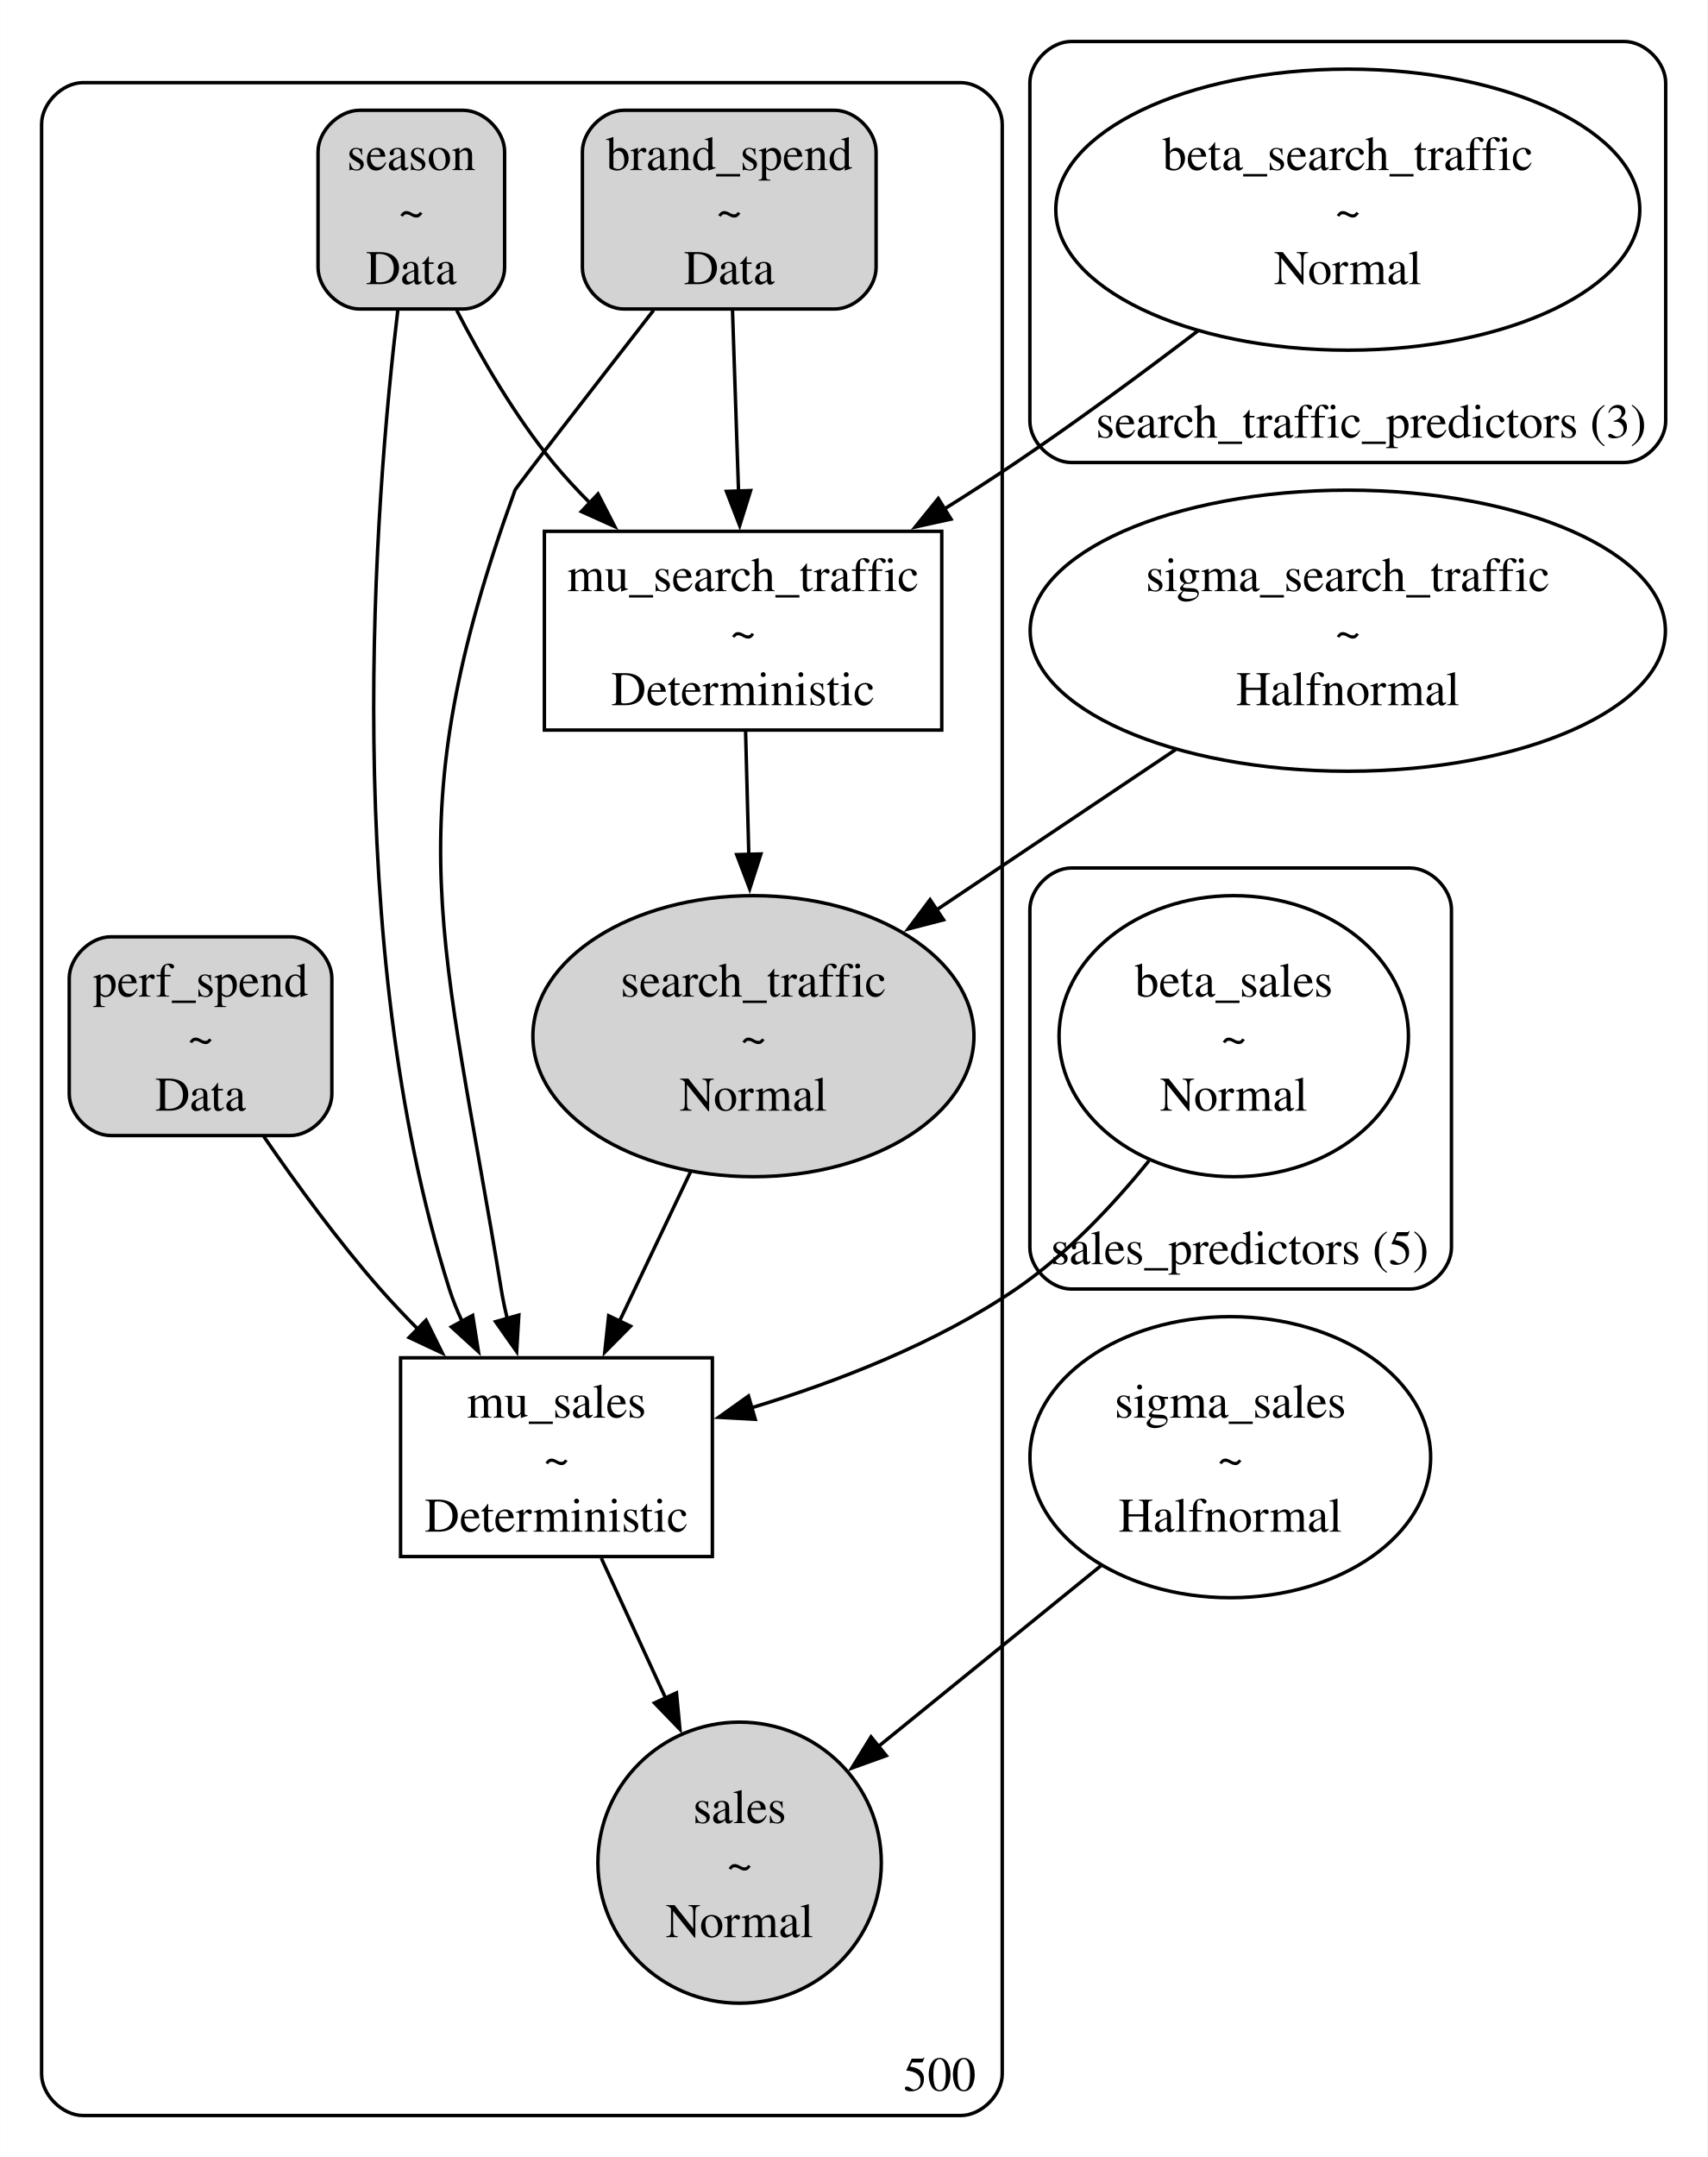
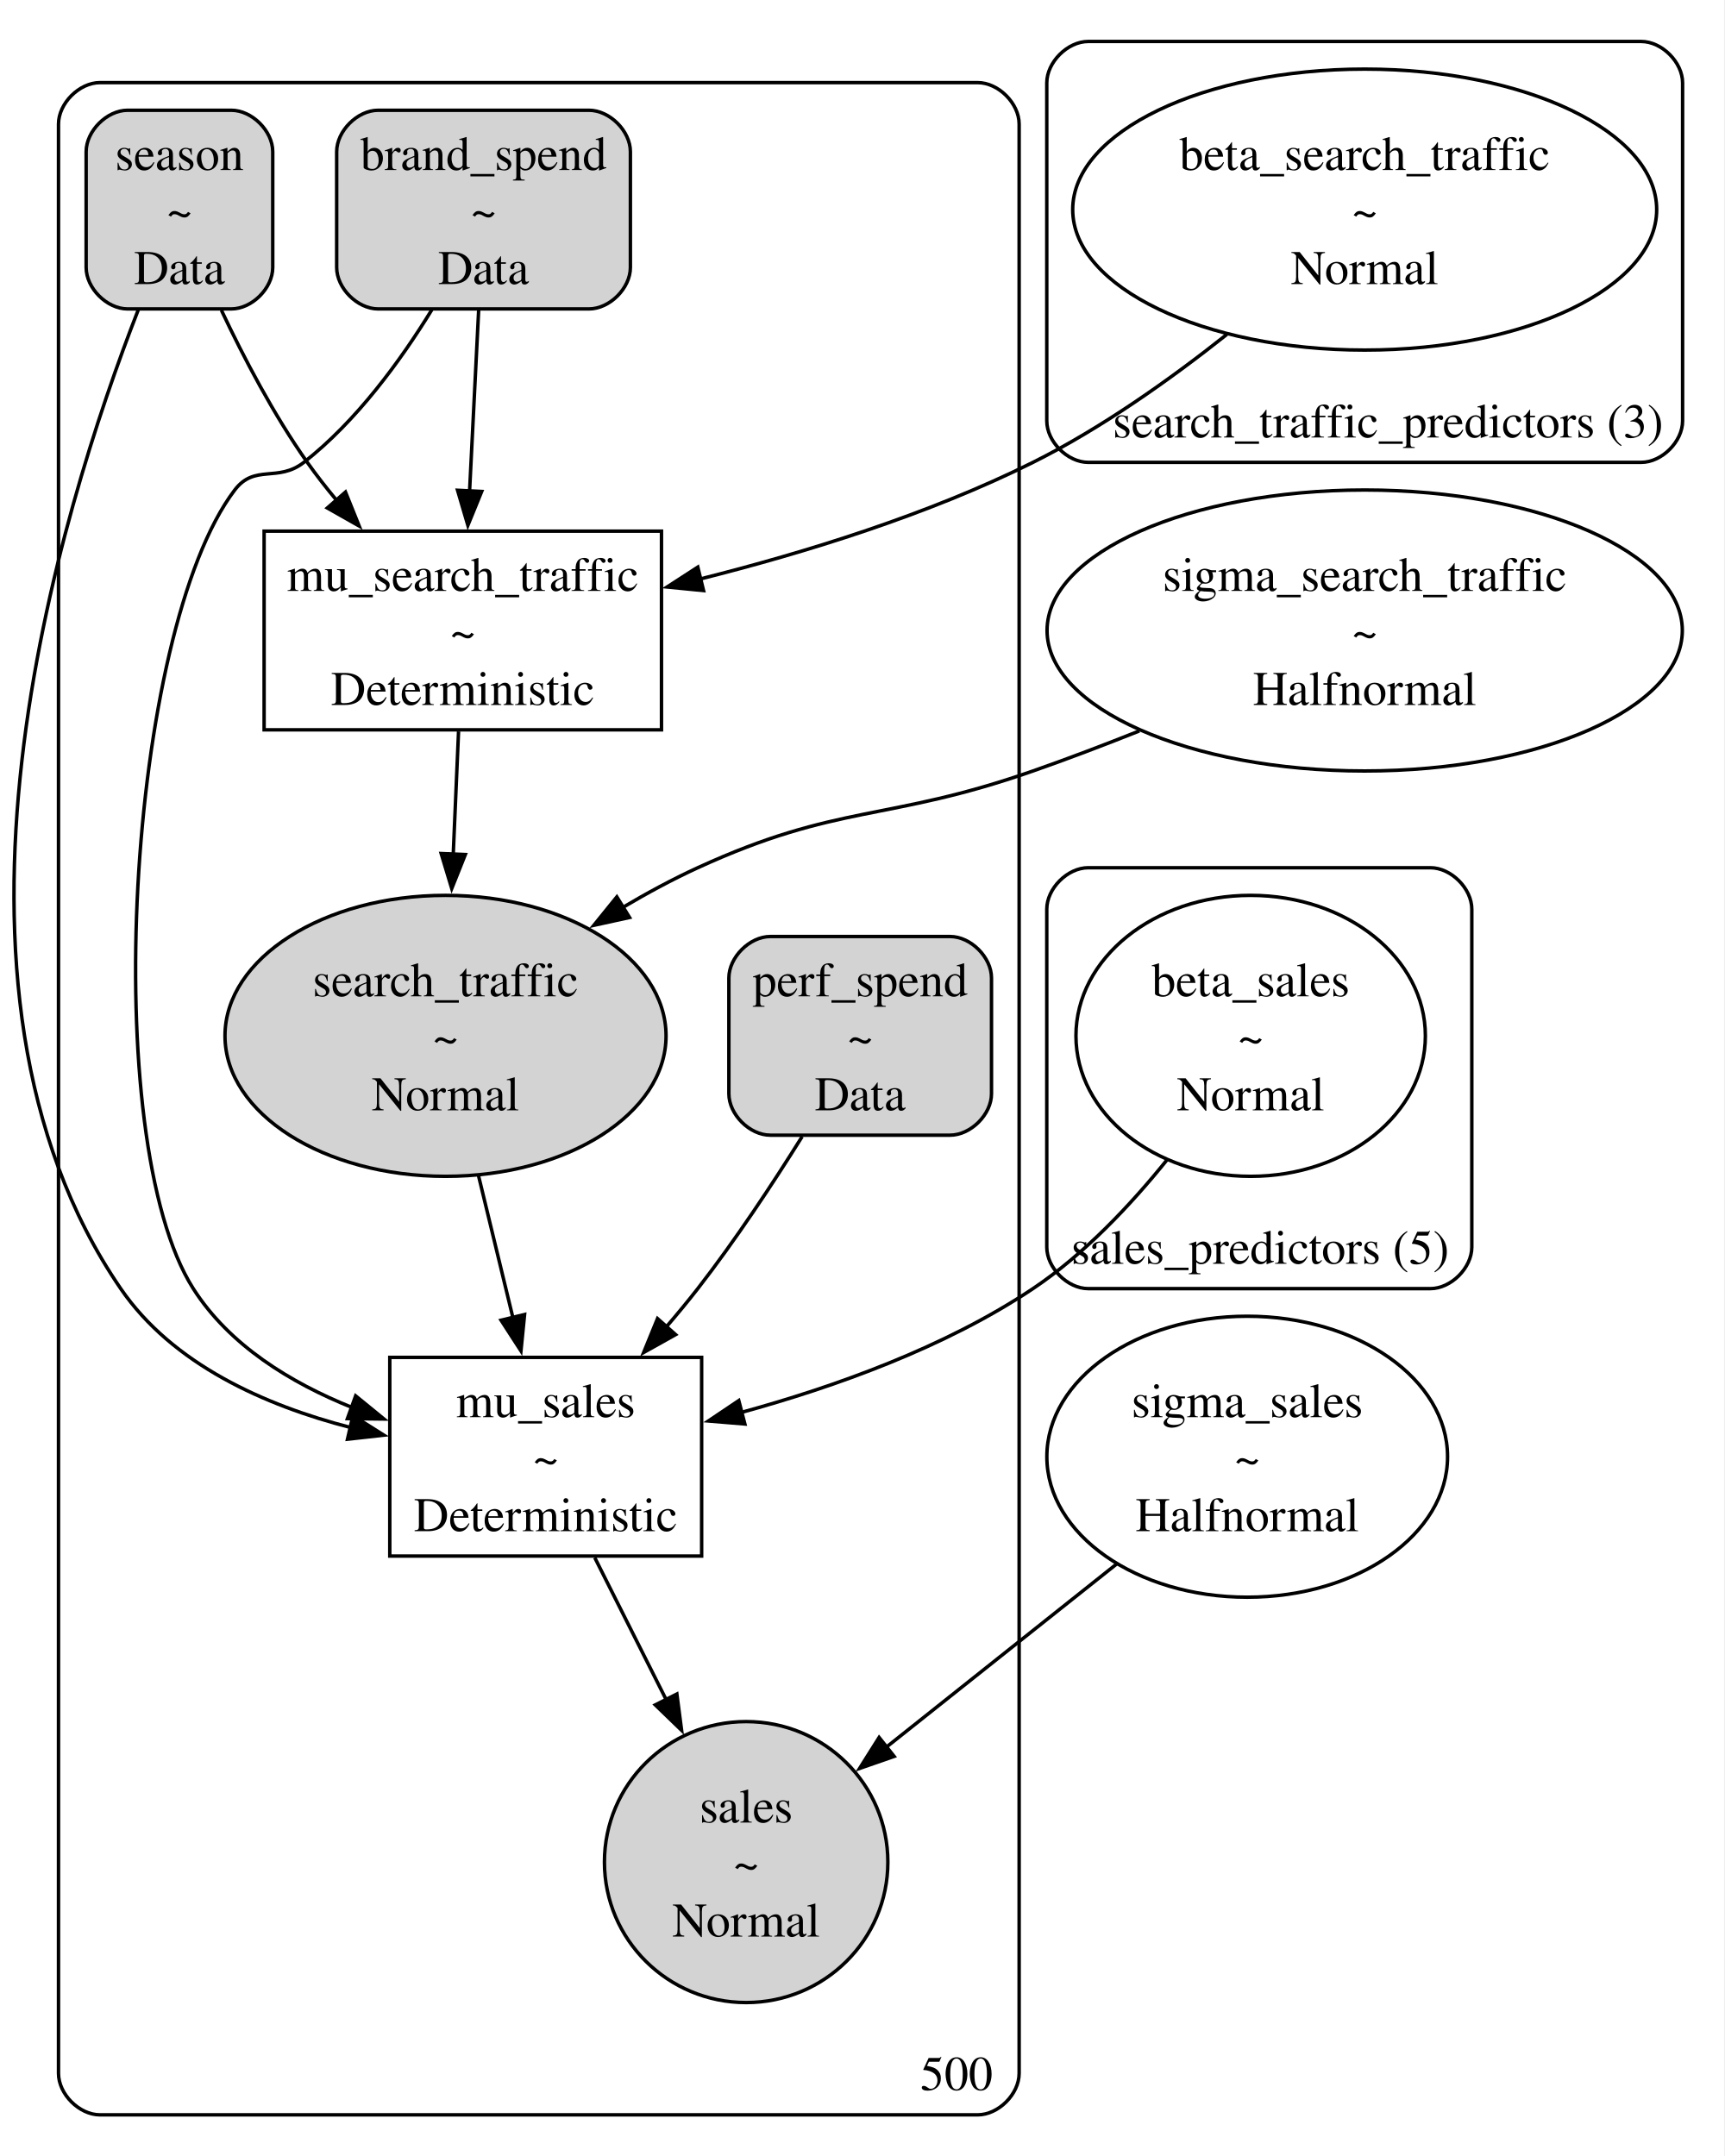
- <svg xmlns="http://www.w3.org/2000/svg" width="494pt" height="624pt" viewBox="0.00 0.00 494.00 624.09">
+ <svg xmlns="http://www.w3.org/2000/svg" width="499pt" height="624pt" viewBox="0.00 0.00 499.00 624.00">
  <g id="graph0" class="graph" transform="scale(1 1) rotate(0) translate(4 620.09)">
-     <polygon fill="white" stroke="none" points="-4,4 -4,-620.09 490,-620.09 490,4 -4,4" />
+     <polygon fill="white" stroke="none" points="-4,4 -4,-620.09 494.93,-620.09 494.93,4 -4,4" />
    <g id="clust1" class="cluster">
-       <path fill="none" stroke="black" d="M20,-8C20,-8 274,-8 274,-8 280,-8 286,-14 286,-20 286,-20 286,-584.18 286,-584.18 286,-590.18 280,-596.18 274,-596.18 274,-596.18 20,-596.18 20,-596.18 14,-596.18 8,-590.18 8,-584.18 8,-584.18 8,-20 8,-20 8,-14 14,-8 20,-8" />
-       <text text-anchor="middle" x="267.88" y="-15.2" font-family="Times,serif" font-size="14.00">500</text>
+       <path fill="none" stroke="black" d="M24.93,-8C24.93,-8 278.93,-8 278.93,-8 284.93,-8 290.93,-14 290.93,-20 290.93,-20 290.93,-584.18 290.93,-584.18 290.93,-590.18 284.93,-596.18 278.93,-596.18 278.93,-596.18 24.93,-596.18 24.93,-596.18 18.93,-596.18 12.93,-590.18 12.93,-584.18 12.93,-584.18 12.93,-20 12.93,-20 12.93,-14 18.93,-8 24.93,-8" />
+       <text xml:space="preserve" text-anchor="middle" x="272.8" y="-15.2" font-family="Times,serif" font-size="14.00">500</text>
    </g>
    <g id="clust2" class="cluster">
-       <path fill="none" stroke="black" d="M306,-247.13C306,-247.13 404,-247.13 404,-247.13 410,-247.13 416,-253.13 416,-259.13 416,-259.13 416,-356.95 416,-356.95 416,-362.95 410,-368.95 404,-368.95 404,-368.95 306,-368.95 306,-368.95 300,-368.95 294,-362.95 294,-356.95 294,-356.95 294,-259.13 294,-259.13 294,-253.13 300,-247.13 306,-247.13" />
-       <text text-anchor="middle" x="354.75" y="-254.33" font-family="Times,serif" font-size="14.00">sales_predictors (5)</text>
+       <path fill="none" stroke="black" d="M310.93,-247.13C310.93,-247.13 409.93,-247.13 409.93,-247.13 415.93,-247.13 421.93,-253.13 421.93,-259.13 421.93,-259.13 421.93,-356.95 421.93,-356.95 421.93,-362.95 415.93,-368.95 409.93,-368.95 409.93,-368.95 310.93,-368.95 310.93,-368.95 304.93,-368.95 298.93,-362.95 298.93,-356.95 298.93,-356.95 298.93,-259.13 298.93,-259.13 298.93,-253.13 304.93,-247.13 310.93,-247.13" />
+       <text xml:space="preserve" text-anchor="middle" x="360.68" y="-254.33" font-family="Times,serif" font-size="14.00">sales_predictors (5)</text>
    </g>
    <g id="clust3" class="cluster">
-       <path fill="none" stroke="black" d="M306,-486.27C306,-486.27 466,-486.27 466,-486.27 472,-486.27 478,-492.27 478,-498.27 478,-498.27 478,-596.09 478,-596.09 478,-602.09 472,-608.09 466,-608.09 466,-608.09 306,-608.09 306,-608.09 300,-608.09 294,-602.09 294,-596.09 294,-596.09 294,-498.27 294,-498.27 294,-492.27 300,-486.27 306,-486.27" />
-       <text text-anchor="middle" x="392.75" y="-493.47" font-family="Times,serif" font-size="14.00">search_traffic_predictors (3)</text>
+       <path fill="none" stroke="black" d="M310.93,-486.27C310.93,-486.27 470.93,-486.27 470.93,-486.27 476.93,-486.27 482.93,-492.27 482.93,-498.27 482.93,-498.27 482.93,-596.09 482.93,-596.09 482.93,-602.09 476.93,-608.09 470.93,-608.09 470.93,-608.09 310.93,-608.09 310.93,-608.09 304.93,-608.09 298.93,-602.09 298.93,-596.09 298.93,-596.09 298.93,-498.27 298.93,-498.27 298.93,-492.27 304.93,-486.27 310.93,-486.27" />
+       <text xml:space="preserve" text-anchor="middle" x="397.68" y="-493.47" font-family="Times,serif" font-size="14.00">search_traffic_predictors (3)</text>
    </g>
    <g id="node1" class="node">
-       <ellipse fill="lightgrey" stroke="black" cx="210" cy="-81.16" rx="41.01" ry="40.66" />
-       <text text-anchor="middle" x="210" y="-92.61" font-family="Times,serif" font-size="14.00">sales</text>
-       <text text-anchor="middle" x="210" y="-76.11" font-family="Times,serif" font-size="14.00">~</text>
-       <text text-anchor="middle" x="210" y="-59.61" font-family="Times,serif" font-size="14.00">Normal</text>
+       <ellipse fill="lightgrey" stroke="black" cx="211.93" cy="-81.16" rx="41.01" ry="40.66" />
+       <text xml:space="preserve" text-anchor="middle" x="211.93" y="-92.61" font-family="Times,serif" font-size="14.00">sales</text>
+       <text xml:space="preserve" text-anchor="middle" x="211.93" y="-76.11" font-family="Times,serif" font-size="14.00">~</text>
+       <text xml:space="preserve" text-anchor="middle" x="211.93" y="-59.61" font-family="Times,serif" font-size="14.00">Normal</text>
    </g>
    <g id="node2" class="node">
-       <polygon fill="none" stroke="black" points="202.12,-227.23 111.88,-227.23 111.88,-169.73 202.12,-169.73 202.12,-227.23" />
-       <text text-anchor="middle" x="157" y="-209.93" font-family="Times,serif" font-size="14.00">mu_sales</text>
-       <text text-anchor="middle" x="157" y="-193.43" font-family="Times,serif" font-size="14.00">~</text>
-       <text text-anchor="middle" x="157" y="-176.93" font-family="Times,serif" font-size="14.00">Deterministic</text>
+       <polygon fill="none" stroke="black" points="199.05,-227.23 108.8,-227.23 108.8,-169.73 199.05,-169.73 199.05,-227.23" />
+       <text xml:space="preserve" text-anchor="middle" x="153.93" y="-209.93" font-family="Times,serif" font-size="14.00">mu_sales</text>
+       <text xml:space="preserve" text-anchor="middle" x="153.93" y="-193.43" font-family="Times,serif" font-size="14.00">~</text>
+       <text xml:space="preserve" text-anchor="middle" x="153.93" y="-176.93" font-family="Times,serif" font-size="14.00">Deterministic</text>
+     </g>
+     <g id="edge11" class="edge">
+       <path fill="none" stroke="black" d="M168.12,-169.27C174.38,-156.82 181.9,-141.87 188.92,-127.89" />
+       <polygon fill="black" stroke="black" points="191.88,-129.8 193.25,-119.29 185.63,-126.65 191.88,-129.8" />
+     </g>
+     <g id="node3" class="node">
+       <path fill="lightgrey" stroke="black" d="M270.93,-349.04C270.93,-349.04 218.93,-349.04 218.93,-349.04 212.93,-349.04 206.93,-343.04 206.93,-337.04 206.93,-337.04 206.93,-303.54 206.93,-303.54 206.93,-297.54 212.93,-291.54 218.93,-291.54 218.93,-291.54 270.93,-291.54 270.93,-291.54 276.93,-291.54 282.93,-297.54 282.93,-303.54 282.93,-303.54 282.93,-337.04 282.93,-337.04 282.93,-343.04 276.93,-349.04 270.93,-349.04" />
+       <text xml:space="preserve" text-anchor="middle" x="244.93" y="-331.74" font-family="Times,serif" font-size="14.00">perf_spend</text>
+       <text xml:space="preserve" text-anchor="middle" x="244.93" y="-315.24" font-family="Times,serif" font-size="14.00">~</text>
+       <text xml:space="preserve" text-anchor="middle" x="244.93" y="-298.74" font-family="Times,serif" font-size="14.00">Data</text>
+     </g>
+     <g id="edge3" class="edge">
+       <path fill="none" stroke="black" d="M228.13,-291.13C219.6,-277.47 208.76,-261.06 197.93,-247.13 195.05,-243.44 191.94,-239.68 188.76,-235.98" />
+       <polygon fill="black" stroke="black" points="191.52,-233.82 182.27,-228.65 186.28,-238.46 191.52,-233.82" />
+     </g>
+     <g id="node4" class="node">
+       <polygon fill="none" stroke="black" points="187.43,-466.36 72.43,-466.36 72.43,-408.86 187.43,-408.86 187.43,-466.36" />
+       <text xml:space="preserve" text-anchor="middle" x="129.93" y="-449.06" font-family="Times,serif" font-size="14.00">mu_search_traffic</text>
+       <text xml:space="preserve" text-anchor="middle" x="129.93" y="-432.56" font-family="Times,serif" font-size="14.00">~</text>
+       <text xml:space="preserve" text-anchor="middle" x="129.93" y="-416.06" font-family="Times,serif" font-size="14.00">Deterministic</text>
+     </g>
+     <g id="node5" class="node">
+       <ellipse fill="lightgrey" stroke="black" cx="124.93" cy="-320.29" rx="63.82" ry="40.66" />
+       <text xml:space="preserve" text-anchor="middle" x="124.93" y="-331.74" font-family="Times,serif" font-size="14.00">search_traffic</text>
+       <text xml:space="preserve" text-anchor="middle" x="124.93" y="-315.24" font-family="Times,serif" font-size="14.00">~</text>
+       <text xml:space="preserve" text-anchor="middle" x="124.93" y="-298.74" font-family="Times,serif" font-size="14.00">Normal</text>
+     </g>
+     <g id="edge1" class="edge">
+       <path fill="none" stroke="black" d="M128.7,-408.4C128.23,-397.58 127.68,-384.86 127.15,-372.54" />
+       <polygon fill="black" stroke="black" points="130.66,-372.76 126.73,-362.92 123.67,-373.06 130.66,-372.76" />
+     </g>
+     <g id="edge4" class="edge">
+       <path fill="none" stroke="black" d="M134.5,-279.73C137.69,-266.55 141.24,-251.88 144.43,-238.72" />
+       <polygon fill="black" stroke="black" points="147.81,-239.64 146.76,-229.1 141,-237.99 147.81,-239.64" />
+     </g>
+     <g id="node6" class="node">
+       <path fill="lightgrey" stroke="black" d="M62.93,-588.18C62.93,-588.18 32.93,-588.18 32.93,-588.18 26.93,-588.18 20.93,-582.18 20.93,-576.18 20.93,-576.18 20.93,-542.68 20.93,-542.68 20.93,-536.68 26.93,-530.68 32.93,-530.68 32.93,-530.68 62.93,-530.68 62.93,-530.68 68.93,-530.68 74.93,-536.68 74.93,-542.68 74.93,-542.68 74.93,-576.18 74.93,-576.18 74.93,-582.18 68.93,-588.18 62.93,-588.18" />
+       <text xml:space="preserve" text-anchor="middle" x="47.93" y="-570.88" font-family="Times,serif" font-size="14.00">season</text>
+       <text xml:space="preserve" text-anchor="middle" x="47.93" y="-554.38" font-family="Times,serif" font-size="14.00">~</text>
+       <text xml:space="preserve" text-anchor="middle" x="47.93" y="-537.88" font-family="Times,serif" font-size="14.00">Data</text>
+     </g>
+     <g id="edge6" class="edge">
+       <path fill="none" stroke="black" d="M36.03,-530.46C13.22,-472.02 -29.33,-335.1 30.93,-247.13 45.97,-225.18 72.69,-213.34 97.4,-206.95" />
+       <polygon fill="black" stroke="black" points="98.13,-210.37 107.09,-204.72 96.56,-203.55 98.13,-210.37" />
+     </g>
+     <g id="edge8" class="edge">
+       <path fill="none" stroke="black" d="M60.07,-530.3C66.58,-516.5 75.26,-499.95 84.93,-486.27 87.51,-482.61 90.37,-478.95 93.35,-475.37" />
+       <polygon fill="black" stroke="black" points="95.98,-477.68 99.94,-467.85 90.72,-473.07 95.98,-477.68" />
+     </g>
+     <g id="node7" class="node">
+       <path fill="lightgrey" stroke="black" d="M166.43,-588.18C166.43,-588.18 105.43,-588.18 105.43,-588.18 99.43,-588.18 93.43,-582.18 93.43,-576.18 93.43,-576.18 93.43,-542.68 93.43,-542.68 93.43,-536.68 99.43,-530.68 105.43,-530.68 105.43,-530.68 166.43,-530.68 166.43,-530.68 172.43,-530.68 178.43,-536.68 178.43,-542.68 178.43,-542.68 178.43,-576.18 178.43,-576.18 178.43,-582.18 172.43,-588.18 166.43,-588.18" />
+       <text xml:space="preserve" text-anchor="middle" x="135.93" y="-570.88" font-family="Times,serif" font-size="14.00">brand_spend</text>
+       <text xml:space="preserve" text-anchor="middle" x="135.93" y="-554.38" font-family="Times,serif" font-size="14.00">~</text>
+       <text xml:space="preserve" text-anchor="middle" x="135.93" y="-537.88" font-family="Times,serif" font-size="14.00">Data</text>
+     </g>
+     <g id="edge7" class="edge">
+       <path fill="none" stroke="black" d="M120.96,-530.42C111.89,-515.64 99.13,-498.16 83.93,-486.27 76.38,-480.37 69.72,-485.89 63.93,-478.27 32.81,-437.32 24.31,-290.52 51.93,-247.13 62.36,-230.74 80.08,-219.89 97.85,-212.75" />
+       <polygon fill="black" stroke="black" points="98.92,-216.09 107.13,-209.39 96.54,-209.51 98.92,-216.09" />
+     </g>
+     <g id="edge10" class="edge">
+       <path fill="none" stroke="black" d="M134.52,-530.34C133.74,-514.71 132.75,-495.02 131.89,-477.89" />
+       <polygon fill="black" stroke="black" points="135.4,-477.85 131.4,-468.04 128.41,-478.2 135.4,-477.85" />
+     </g>
+     <g id="node8" class="node">
+       <ellipse fill="none" stroke="black" cx="357.93" cy="-320.29" rx="50.56" ry="40.66" />
+       <text xml:space="preserve" text-anchor="middle" x="357.93" y="-331.74" font-family="Times,serif" font-size="14.00">beta_sales</text>
+       <text xml:space="preserve" text-anchor="middle" x="357.93" y="-315.24" font-family="Times,serif" font-size="14.00">~</text>
+       <text xml:space="preserve" text-anchor="middle" x="357.93" y="-298.74" font-family="Times,serif" font-size="14.00">Normal</text>
+     </g>
+     <g id="edge5" class="edge">
+       <path fill="none" stroke="black" d="M333.78,-284.47C323.15,-271.26 309.72,-257.03 294.93,-247.13 269.54,-230.15 237.53,-218.69 210.43,-211.27" />
+       <polygon fill="black" stroke="black" points="211.56,-207.95 201,-208.82 209.8,-214.73 211.56,-207.95" />
+     </g>
+     <g id="node9" class="node">
+       <ellipse fill="none" stroke="black" cx="356.93" cy="-198.48" rx="57.98" ry="40.66" />
+       <text xml:space="preserve" text-anchor="middle" x="356.93" y="-209.93" font-family="Times,serif" font-size="14.00">sigma_sales</text>
+       <text xml:space="preserve" text-anchor="middle" x="356.93" y="-193.43" font-family="Times,serif" font-size="14.00">~</text>
+       <text xml:space="preserve" text-anchor="middle" x="356.93" y="-176.93" font-family="Times,serif" font-size="14.00">Halfnormal</text>
    </g>
    <g id="edge12" class="edge">
-       <path fill="none" stroke="black" d="M169.97,-169.27C175.58,-157.05 182.31,-142.41 188.63,-128.66" />
-       <polygon fill="black" stroke="black" points="191.73,-130.29 192.73,-119.74 185.37,-127.37 191.73,-130.29" />
+       <path fill="none" stroke="black" d="M319.21,-167.48C298.74,-151.2 273.43,-131.07 252.53,-114.45" />
+       <polygon fill="black" stroke="black" points="254.76,-111.75 244.76,-108.27 250.41,-117.23 254.76,-111.75" />
    </g>
-     <g id="node3" class="node">
-       <path fill="lightgrey" stroke="black" d="M130,-588.18C130,-588.18 100,-588.18 100,-588.18 94,-588.18 88,-582.18 88,-576.18 88,-576.18 88,-542.68 88,-542.68 88,-536.68 94,-530.68 100,-530.68 100,-530.68 130,-530.68 130,-530.68 136,-530.68 142,-536.68 142,-542.68 142,-542.68 142,-576.18 142,-576.18 142,-582.18 136,-588.18 130,-588.18" />
-       <text text-anchor="middle" x="115" y="-570.88" font-family="Times,serif" font-size="14.00">season</text>
-       <text text-anchor="middle" x="115" y="-554.38" font-family="Times,serif" font-size="14.00">~</text>
-       <text text-anchor="middle" x="115" y="-537.88" font-family="Times,serif" font-size="14.00">Data</text>
+     <g id="node10" class="node">
+       <ellipse fill="none" stroke="black" cx="390.93" cy="-437.61" rx="91.92" ry="40.66" />
+       <text xml:space="preserve" text-anchor="middle" x="390.93" y="-449.06" font-family="Times,serif" font-size="14.00">sigma_search_traffic</text>
+       <text xml:space="preserve" text-anchor="middle" x="390.93" y="-432.56" font-family="Times,serif" font-size="14.00">~</text>
+       <text xml:space="preserve" text-anchor="middle" x="390.93" y="-416.06" font-family="Times,serif" font-size="14.00">Halfnormal</text>
    </g>
-     <g id="edge5" class="edge">
-       <path fill="none" stroke="black" d="M111.11,-530.53C104.43,-475.02 94.31,-347.43 126,-247.13 126.99,-244 128.25,-240.88 129.68,-237.81" />
-       <polygon fill="black" stroke="black" points="132.75,-239.5 134.42,-229.03 126.59,-236.17 132.75,-239.5" />
+     <g id="edge2" class="edge">
+       <path fill="none" stroke="black" d="M325.72,-408.54C315.48,-404.46 304.97,-400.46 294.93,-396.95 252.57,-382.14 238.72,-387.65 197.93,-368.95 190.64,-365.61 183.25,-361.62 176.1,-357.38" />
+       <polygon fill="black" stroke="black" points="178.19,-354.55 167.84,-352.28 174.51,-360.51 178.19,-354.55" />
    </g>
-     <g id="node6" class="node">
-       <polygon fill="none" stroke="black" points="268.5,-466.36 153.5,-466.36 153.5,-408.86 268.5,-408.86 268.5,-466.36" />
-       <text text-anchor="middle" x="211" y="-449.06" font-family="Times,serif" font-size="14.00">mu_search_traffic</text>
-       <text text-anchor="middle" x="211" y="-432.56" font-family="Times,serif" font-size="14.00">~</text>
-       <text text-anchor="middle" x="211" y="-416.06" font-family="Times,serif" font-size="14.00">Deterministic</text>
+     <g id="node11" class="node">
+       <ellipse fill="none" stroke="black" cx="390.93" cy="-559.43" rx="84.5" ry="40.66" />
+       <text xml:space="preserve" text-anchor="middle" x="390.93" y="-570.88" font-family="Times,serif" font-size="14.00">beta_search_traffic</text>
+       <text xml:space="preserve" text-anchor="middle" x="390.93" y="-554.38" font-family="Times,serif" font-size="14.00">~</text>
+       <text xml:space="preserve" text-anchor="middle" x="390.93" y="-537.88" font-family="Times,serif" font-size="14.00">Normal</text>
    </g>
    <g id="edge9" class="edge">
-       <path fill="none" stroke="black" d="M128.14,-530.29C135.34,-516.33 145.04,-499.64 156,-486.27 159.33,-482.21 163.03,-478.21 166.89,-474.36" />
-       <polygon fill="black" stroke="black" points="169.02,-477.16 173.87,-467.74 164.21,-472.08 169.02,-477.16" />
-     </g>
-     <g id="node4" class="node">
-       <ellipse fill="lightgrey" stroke="black" cx="214" cy="-320.29" rx="63.82" ry="40.66" />
-       <text text-anchor="middle" x="214" y="-331.74" font-family="Times,serif" font-size="14.00">search_traffic</text>
-       <text text-anchor="middle" x="214" y="-315.24" font-family="Times,serif" font-size="14.00">~</text>
-       <text text-anchor="middle" x="214" y="-298.74" font-family="Times,serif" font-size="14.00">Normal</text>
-     </g>
-     <g id="edge7" class="edge">
-       <path fill="none" stroke="black" d="M195.81,-281.05C189.21,-267.19 181.77,-251.54 175.17,-237.68" />
-       <polygon fill="black" stroke="black" points="178.43,-236.38 170.98,-228.86 172.11,-239.39 178.43,-236.38" />
-     </g>
-     <g id="node5" class="node">
-       <path fill="lightgrey" stroke="black" d="M80,-349.04C80,-349.04 28,-349.04 28,-349.04 22,-349.04 16,-343.04 16,-337.04 16,-337.04 16,-303.54 16,-303.54 16,-297.54 22,-291.54 28,-291.54 28,-291.54 80,-291.54 80,-291.54 86,-291.54 92,-297.54 92,-303.54 92,-303.54 92,-337.04 92,-337.04 92,-343.04 86,-349.04 80,-349.04" />
-       <text text-anchor="middle" x="54" y="-331.74" font-family="Times,serif" font-size="14.00">perf_spend</text>
-       <text text-anchor="middle" x="54" y="-315.24" font-family="Times,serif" font-size="14.00">~</text>
-       <text text-anchor="middle" x="54" y="-298.74" font-family="Times,serif" font-size="14.00">Data</text>
-     </g>
-     <g id="edge3" class="edge">
-       <path fill="none" stroke="black" d="M72.31,-291.26C81.77,-277.49 93.86,-260.93 106,-247.13 109.47,-243.19 113.23,-239.22 117.08,-235.34" />
-       <polygon fill="black" stroke="black" points="119.26,-238.1 123.96,-228.6 114.36,-233.1 119.26,-238.1" />
-     </g>
-     <g id="edge1" class="edge">
-       <path fill="none" stroke="black" d="M211.73,-408.4C212.02,-397.58 212.35,-384.86 212.67,-372.54" />
-       <polygon fill="black" stroke="black" points="216.16,-373.01 212.92,-362.92 209.16,-372.82 216.16,-373.01" />
-     </g>
-     <g id="node7" class="node">
-       <path fill="lightgrey" stroke="black" d="M237.5,-588.18C237.5,-588.18 176.5,-588.18 176.5,-588.18 170.5,-588.18 164.5,-582.18 164.5,-576.18 164.5,-576.18 164.5,-542.68 164.5,-542.68 164.5,-536.68 170.5,-530.68 176.5,-530.68 176.5,-530.68 237.5,-530.68 237.5,-530.68 243.5,-530.68 249.5,-536.68 249.5,-542.68 249.5,-542.68 249.5,-576.18 249.5,-576.18 249.5,-582.18 243.5,-588.18 237.5,-588.18" />
-       <text text-anchor="middle" x="207" y="-570.88" font-family="Times,serif" font-size="14.00">brand_spend</text>
-       <text text-anchor="middle" x="207" y="-554.38" font-family="Times,serif" font-size="14.00">~</text>
-       <text text-anchor="middle" x="207" y="-537.88" font-family="Times,serif" font-size="14.00">Data</text>
-     </g>
-     <g id="edge6" class="edge">
-       <path fill="none" stroke="black" d="M185.11,-530.33C167.38,-507.54 145.29,-479.06 145,-478.27 110.02,-381.67 124.43,-348.53 141,-247.13 141.46,-244.31 142.07,-241.42 142.77,-238.54" />
-       <polygon fill="black" stroke="black" points="146.11,-239.6 145.48,-229.03 139.38,-237.69 146.11,-239.6" />
-     </g>
-     <g id="edge10" class="edge">
-       <path fill="none" stroke="black" d="M207.94,-530.34C208.46,-514.71 209.12,-495.02 209.69,-477.89" />
-       <polygon fill="black" stroke="black" points="213.18,-478.15 210.02,-468.04 206.19,-477.92 213.18,-478.15" />
-     </g>
-     <g id="node8" class="node">
-       <ellipse fill="none" stroke="black" cx="353" cy="-320.29" rx="50.56" ry="40.66" />
-       <text text-anchor="middle" x="353" y="-331.74" font-family="Times,serif" font-size="14.00">beta_sales</text>
-       <text text-anchor="middle" x="353" y="-315.24" font-family="Times,serif" font-size="14.00">~</text>
-       <text text-anchor="middle" x="353" y="-298.74" font-family="Times,serif" font-size="14.00">Normal</text>
-     </g>
-     <g id="edge4" class="edge">
-       <path fill="none" stroke="black" d="M328.46,-284.23C317.87,-271.15 304.56,-257.07 290,-247.13 266.96,-231.42 238.16,-220.27 213.26,-212.72" />
-       <polygon fill="black" stroke="black" points="214.52,-209.44 203.94,-210.02 212.57,-216.17 214.52,-209.44" />
-     </g>
-     <g id="node9" class="node">
-       <ellipse fill="none" stroke="black" cx="352" cy="-198.48" rx="57.98" ry="40.66" />
-       <text text-anchor="middle" x="352" y="-209.93" font-family="Times,serif" font-size="14.00">sigma_sales</text>
-       <text text-anchor="middle" x="352" y="-193.43" font-family="Times,serif" font-size="14.00">~</text>
-       <text text-anchor="middle" x="352" y="-176.93" font-family="Times,serif" font-size="14.00">Halfnormal</text>
-     </g>
-     <g id="edge11" class="edge">
-       <path fill="none" stroke="black" d="M314.69,-167.18C294.79,-151.02 270.3,-131.12 250,-114.65" />
-       <polygon fill="black" stroke="black" points="252.44,-112.12 242.47,-108.53 248.03,-117.55 252.44,-112.12" />
-     </g>
-     <g id="node10" class="node">
-       <ellipse fill="none" stroke="black" cx="386" cy="-437.61" rx="91.92" ry="40.66" />
-       <text text-anchor="middle" x="386" y="-449.06" font-family="Times,serif" font-size="14.00">sigma_search_traffic</text>
-       <text text-anchor="middle" x="386" y="-432.56" font-family="Times,serif" font-size="14.00">~</text>
-       <text text-anchor="middle" x="386" y="-416.06" font-family="Times,serif" font-size="14.00">Halfnormal</text>
-     </g>
-     <g id="edge2" class="edge">
-       <path fill="none" stroke="black" d="M336.25,-403.26C314.56,-388.71 289.1,-371.64 267.05,-356.86" />
-       <polygon fill="black" stroke="black" points="269.01,-353.96 258.76,-351.3 265.12,-359.78 269.01,-353.96" />
-     </g>
-     <g id="node11" class="node">
-       <ellipse fill="none" stroke="black" cx="386" cy="-559.43" rx="84.5" ry="40.66" />
-       <text text-anchor="middle" x="386" y="-570.88" font-family="Times,serif" font-size="14.00">beta_search_traffic</text>
-       <text text-anchor="middle" x="386" y="-554.38" font-family="Times,serif" font-size="14.00">~</text>
-       <text text-anchor="middle" x="386" y="-537.88" font-family="Times,serif" font-size="14.00">Normal</text>
-     </g>
-     <g id="edge8" class="edge">
-       <path fill="none" stroke="black" d="M342.71,-524.42C326.45,-512.04 307.63,-498.17 290,-486.27 283.34,-481.77 276.25,-477.21 269.16,-472.77" />
-       <polygon fill="black" stroke="black" points="271.17,-469.9 260.82,-467.62 267.49,-475.85 271.17,-469.9" />
+       <path fill="none" stroke="black" d="M351.04,-523.3C334.56,-510.21 314.7,-496.14 294.93,-486.27 264.75,-471.21 229.03,-460.15 198.55,-452.5" />
+       <polygon fill="black" stroke="black" points="199.6,-449.16 189.05,-450.2 197.94,-455.96 199.6,-449.16" />
    </g>
  </g>
</svg>
